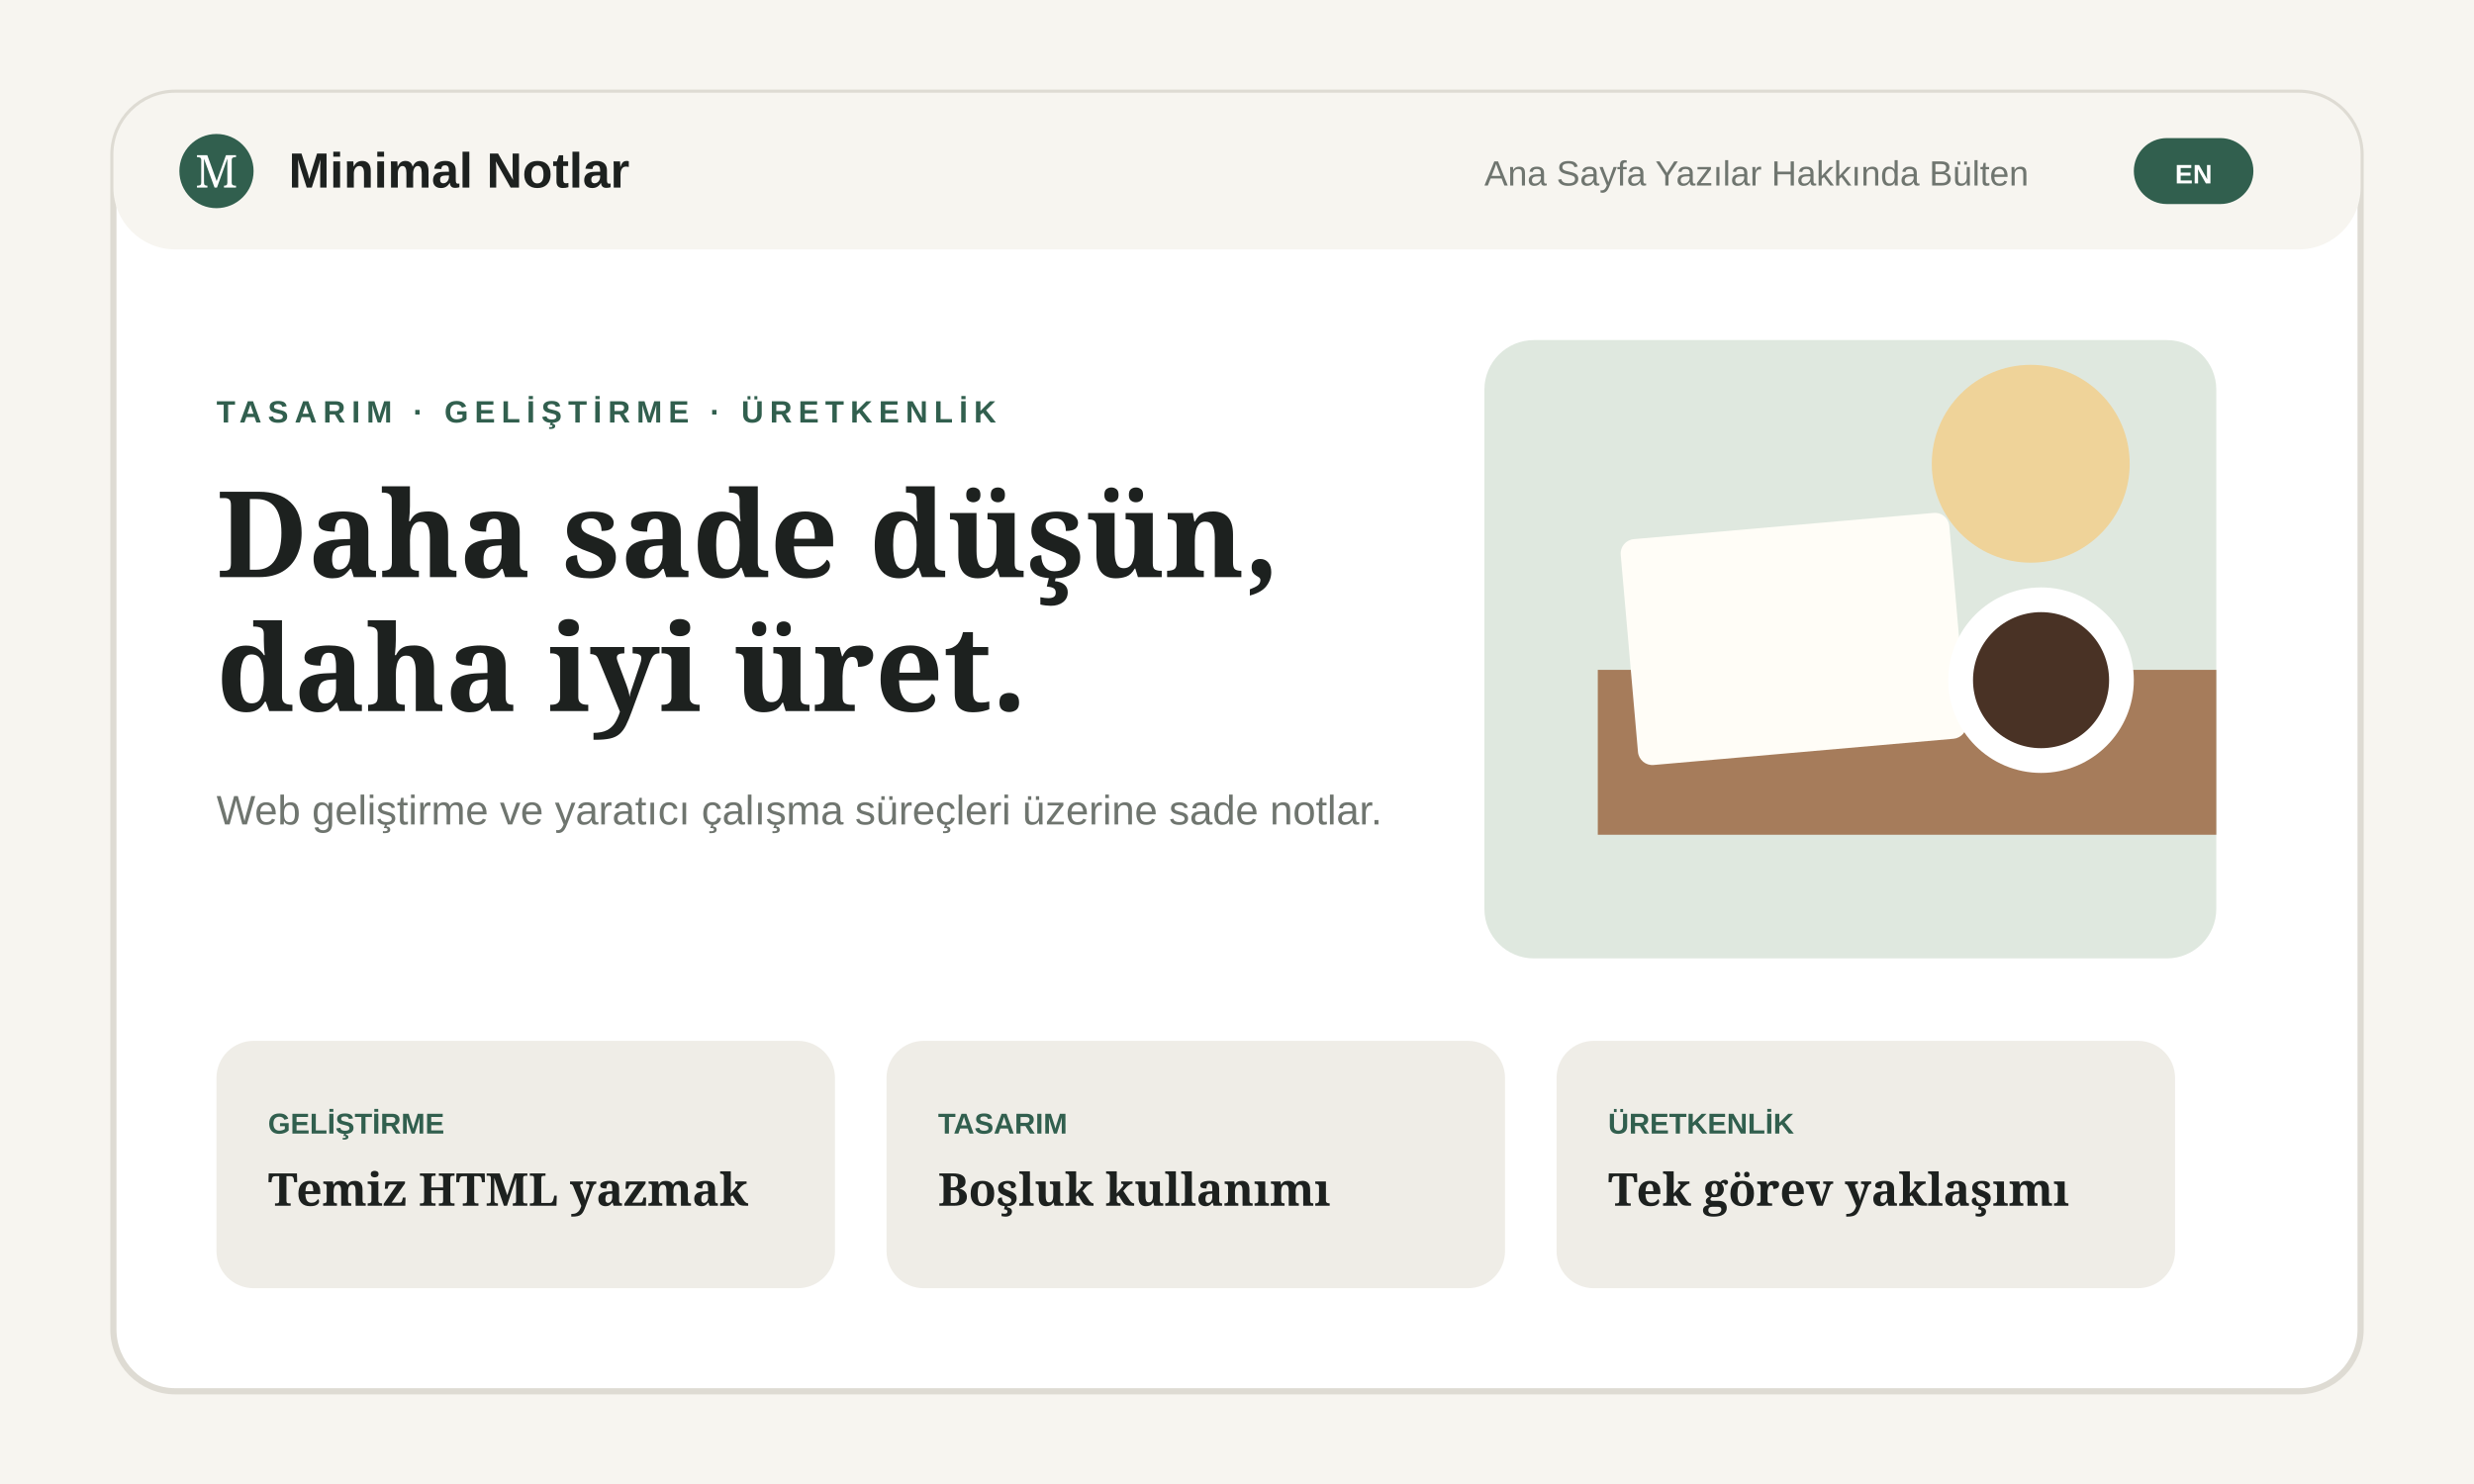
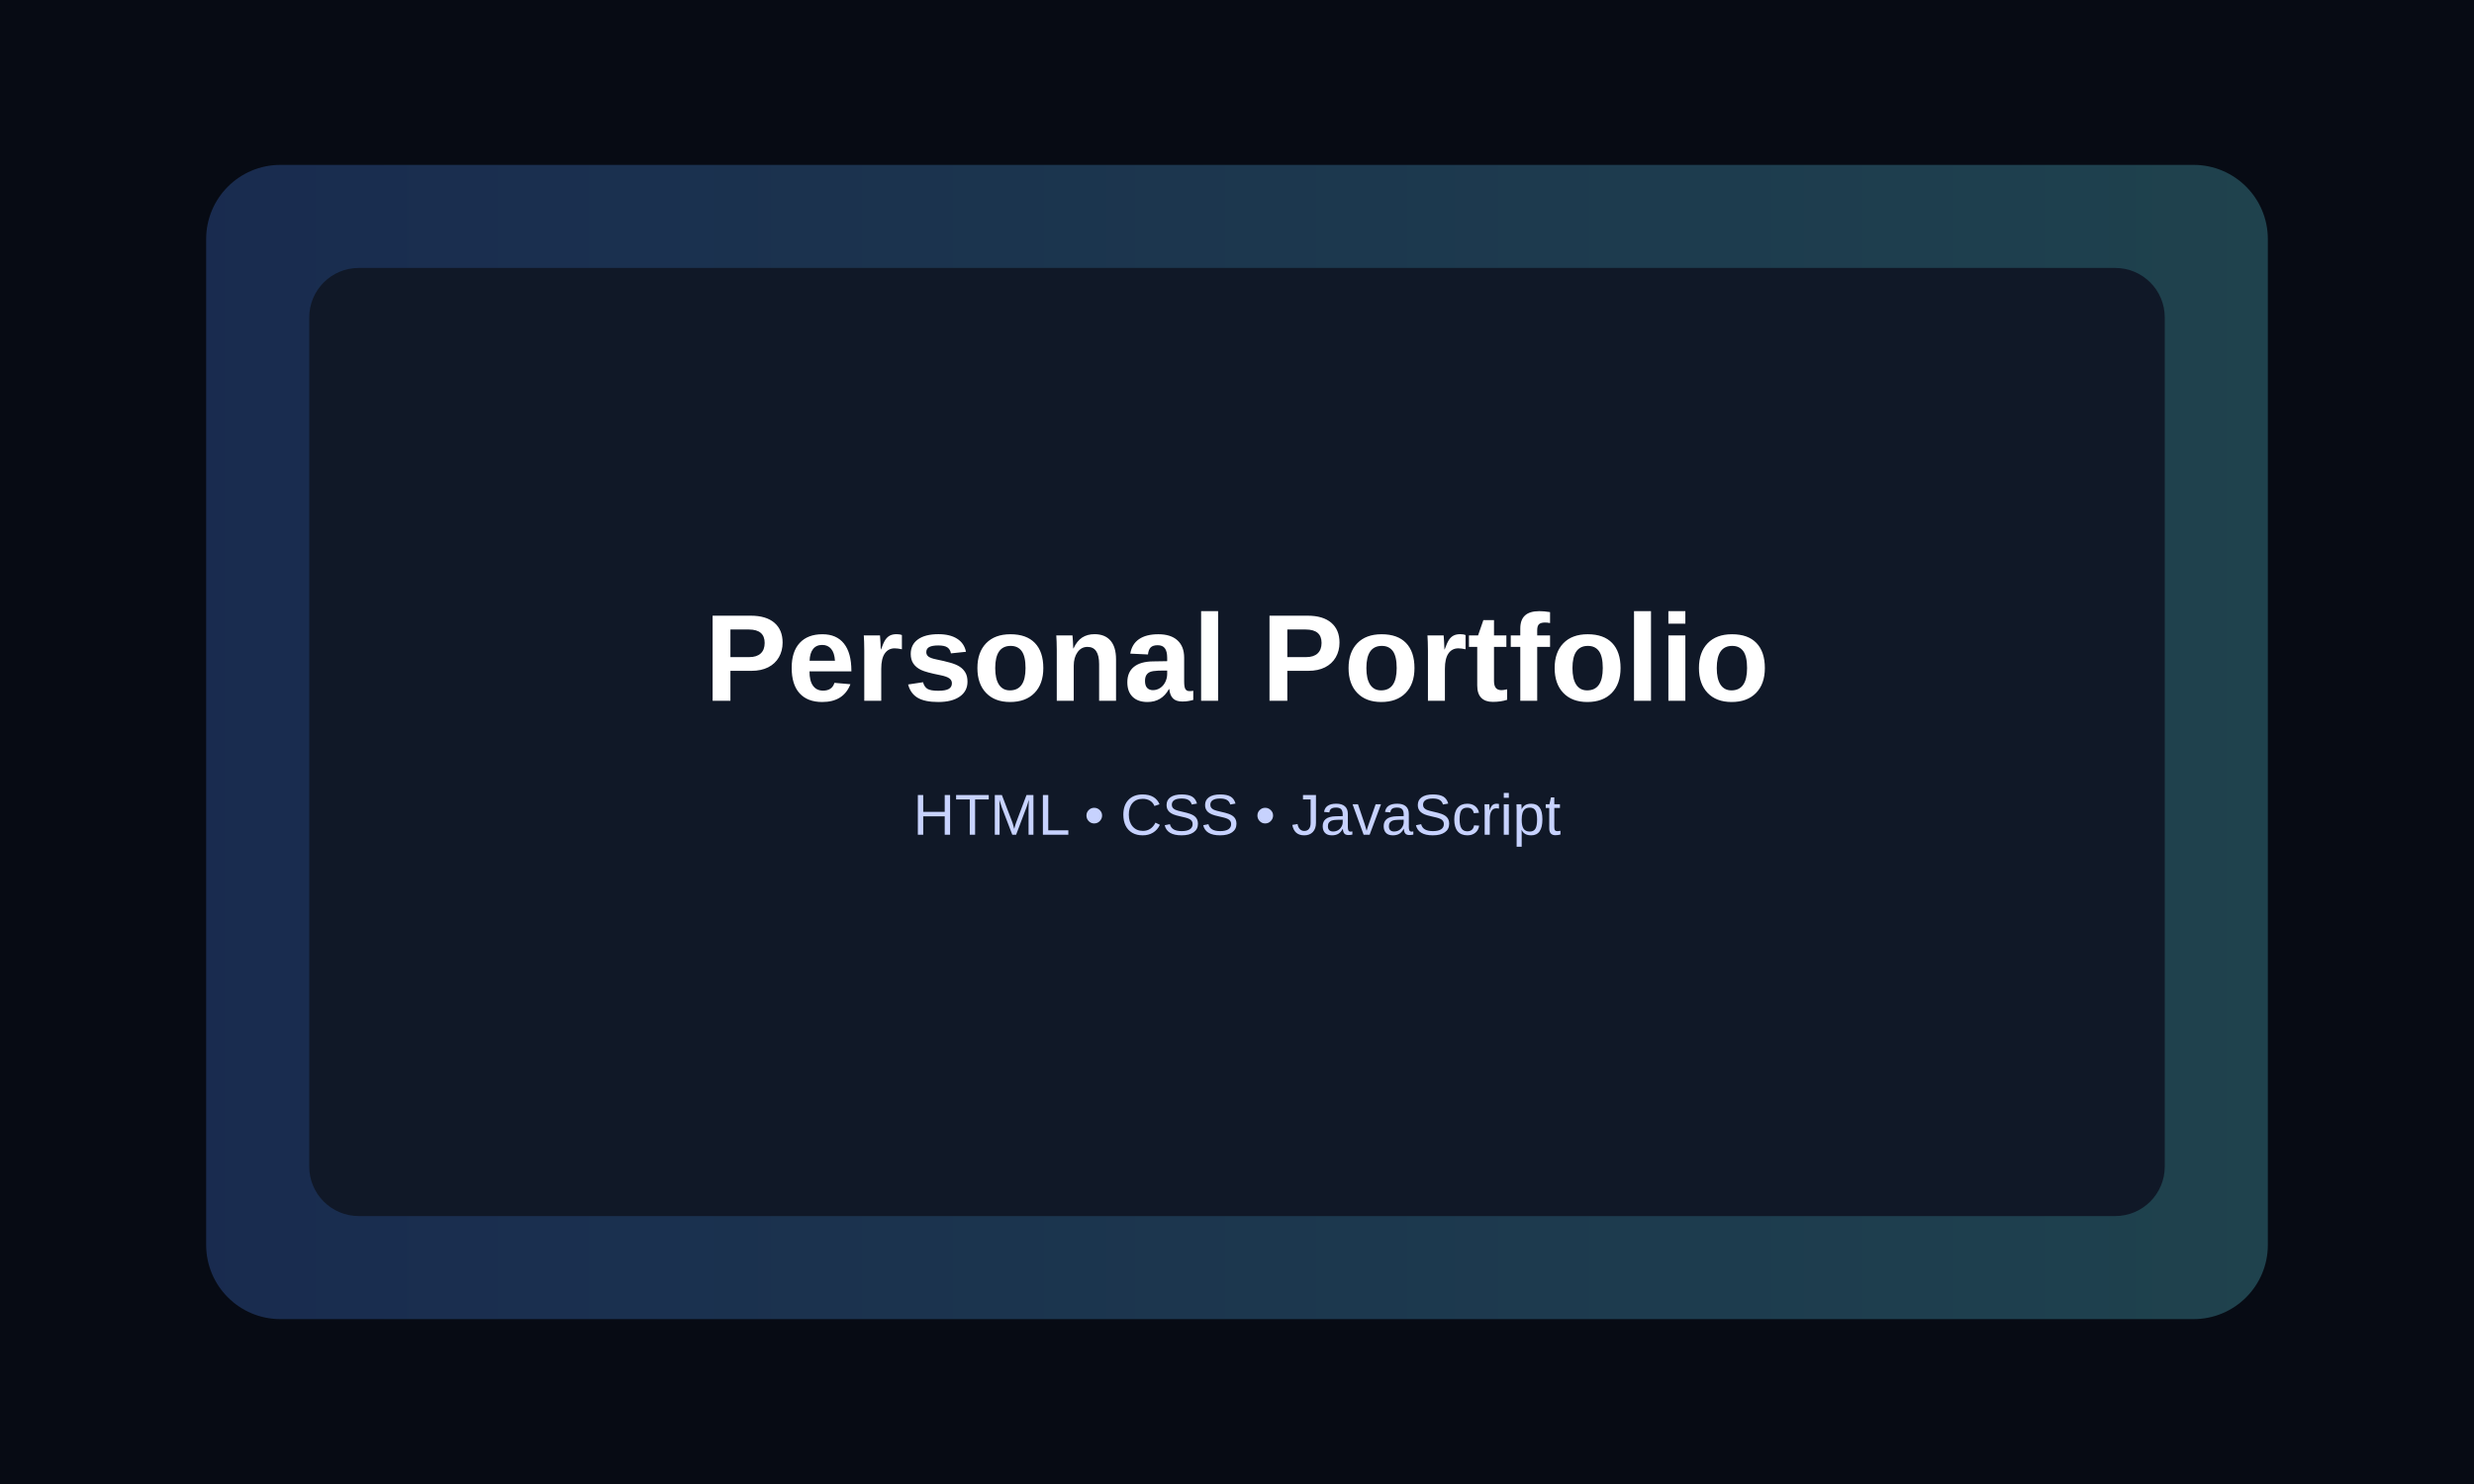
- <svg xmlns="http://www.w3.org/2000/svg" width="1200" height="720" viewBox="0 0 1200 720">
-   <rect width="1200" height="720" fill="#f7f5f0" />
-   <rect x="55" y="45" width="1090" height="630" rx="30" fill="#fff" stroke="#dedbd3" stroke-width="3" />
-   <rect x="55" y="45" width="1090" height="76" rx="30" fill="#f7f5f0" />
-   <circle cx="105" cy="83" r="18" fill="#315f4e" />
-   <text x="105" y="91" text-anchor="middle" fill="#fff" font-family="Georgia" font-size="22">M</text>
-   <text x="140" y="91" fill="#1d211f" font-family="Arial" font-weight="700" font-size="24">Minimal Notlar</text>
-   <text x="720" y="90" fill="#6f756f" font-family="Arial" font-size="17">Ana Sayfa   Yazılar   Hakkında   Bülten</text>
-   <rect x="1035" y="67" width="58" height="32" rx="16" fill="#315f4e" />
-   <text x="1064" y="89" text-anchor="middle" fill="#fff" font-family="Arial" font-weight="700" font-size="13">EN</text>
-   <text x="105" y="205" fill="#315f4e" font-family="Arial" font-weight="700" font-size="15" letter-spacing="3">TASARIM · GELİŞTİRME · ÜRETKENLİK</text>
-   <text x="105" y="280" fill="#1d211f" font-family="Georgia" font-weight="700" font-size="58">Daha sade düşün,</text>
-   <text x="105" y="345" fill="#1d211f" font-family="Georgia" font-weight="700" font-size="58">daha iyi üret.</text>
-   <text x="105" y="400" fill="#6f756f" font-family="Arial" font-size="20">Web geliştirme ve yaratıcı çalışma süreçleri üzerine sade notlar.</text>
-   <rect x="720" y="165" width="355" height="300" rx="24" fill="#dfe8df" />
-   <circle cx="985" cy="225" r="48" fill="#efd399" />
-   <rect x="775" y="325" width="300" height="80" fill="#a67c5b" />
-   <rect x="790" y="255" width="160" height="110" rx="7" fill="#fffdf7" transform="rotate(-5 870 310)" />
-   <circle cx="990" cy="330" r="39" fill="#493225" stroke="#fff" stroke-width="12" />
-   <rect x="105" y="505" width="300" height="120" rx="18" fill="#efede7" />
-   <rect x="430" y="505" width="300" height="120" rx="18" fill="#efede7" />
-   <rect x="755" y="505" width="300" height="120" rx="18" fill="#efede7" />
-   <text x="130" y="550" fill="#315f4e" font-family="Arial" font-weight="700" font-size="14">GELİŞTİRME</text>
-   <text x="130" y="585" fill="#1d211f" font-family="Georgia" font-weight="700" font-size="22">Temiz HTML yazmak</text>
-   <text x="455" y="550" fill="#315f4e" font-family="Arial" font-weight="700" font-size="14">TASARIM</text>
-   <text x="455" y="585" fill="#1d211f" font-family="Georgia" font-weight="700" font-size="22">Boşluk kullanımı</text>
-   <text x="780" y="550" fill="#315f4e" font-family="Arial" font-weight="700" font-size="14">ÜRETKENLİK</text>
-   <text x="780" y="585" fill="#1d211f" font-family="Georgia" font-weight="700" font-size="22">Tek görev yaklaşımı</text>
+ <svg xmlns="http://www.w3.org/2000/svg" width="1200" height="720">
+   <defs>
+     <linearGradient id="g">
+       <stop stop-color="#4f8cff" />
+       <stop offset="1" stop-color="#67e8f9" />
+     </linearGradient>
+   </defs>
+   <rect width="1200" height="720" fill="#070b14" />
+   <rect x="100" y="80" width="1000" height="560" rx="36" fill="url(#g)" opacity=".25" />
+   <rect x="150" y="130" width="900" height="460" rx="24" fill="#101827" />
+   <text x="600" y="340" text-anchor="middle" font-family="Arial" font-size="60" font-weight="700" fill="white">Personal Portfolio</text>
+   <text x="600" y="405" text-anchor="middle" font-family="Arial" font-size="28" fill="#c7d2fe">HTML • CSS • JavaScript</text>
</svg>
